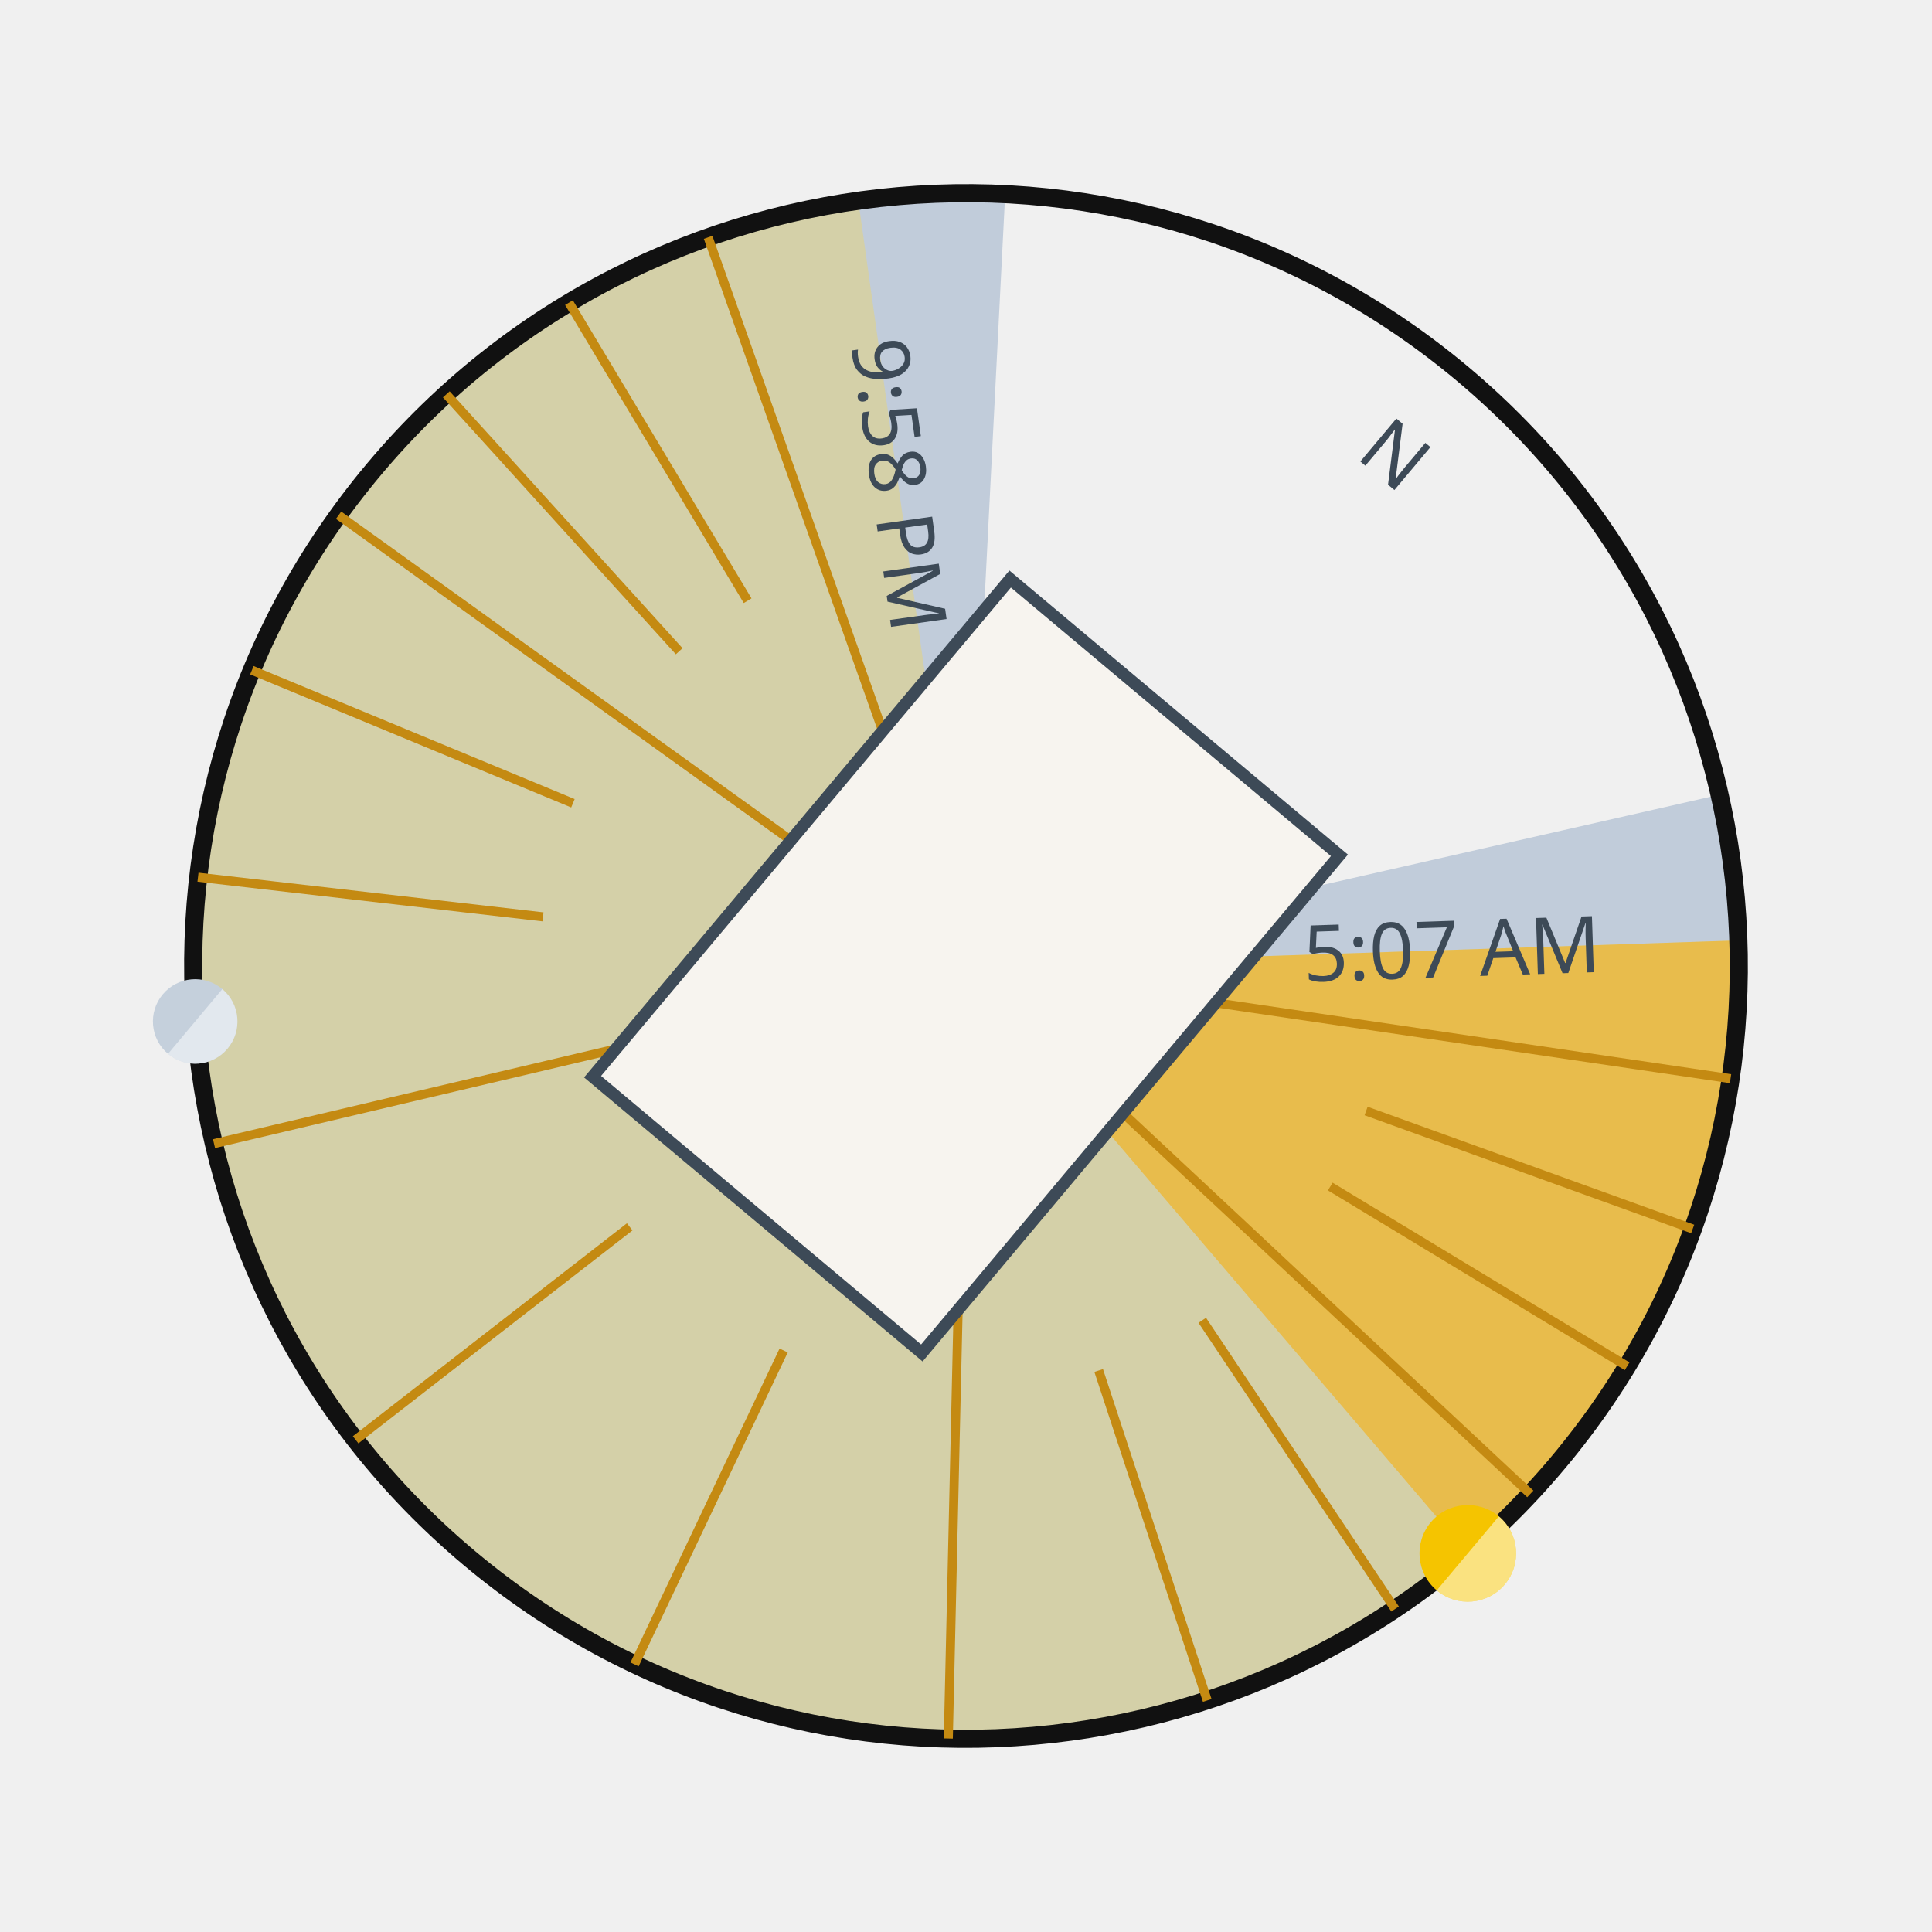
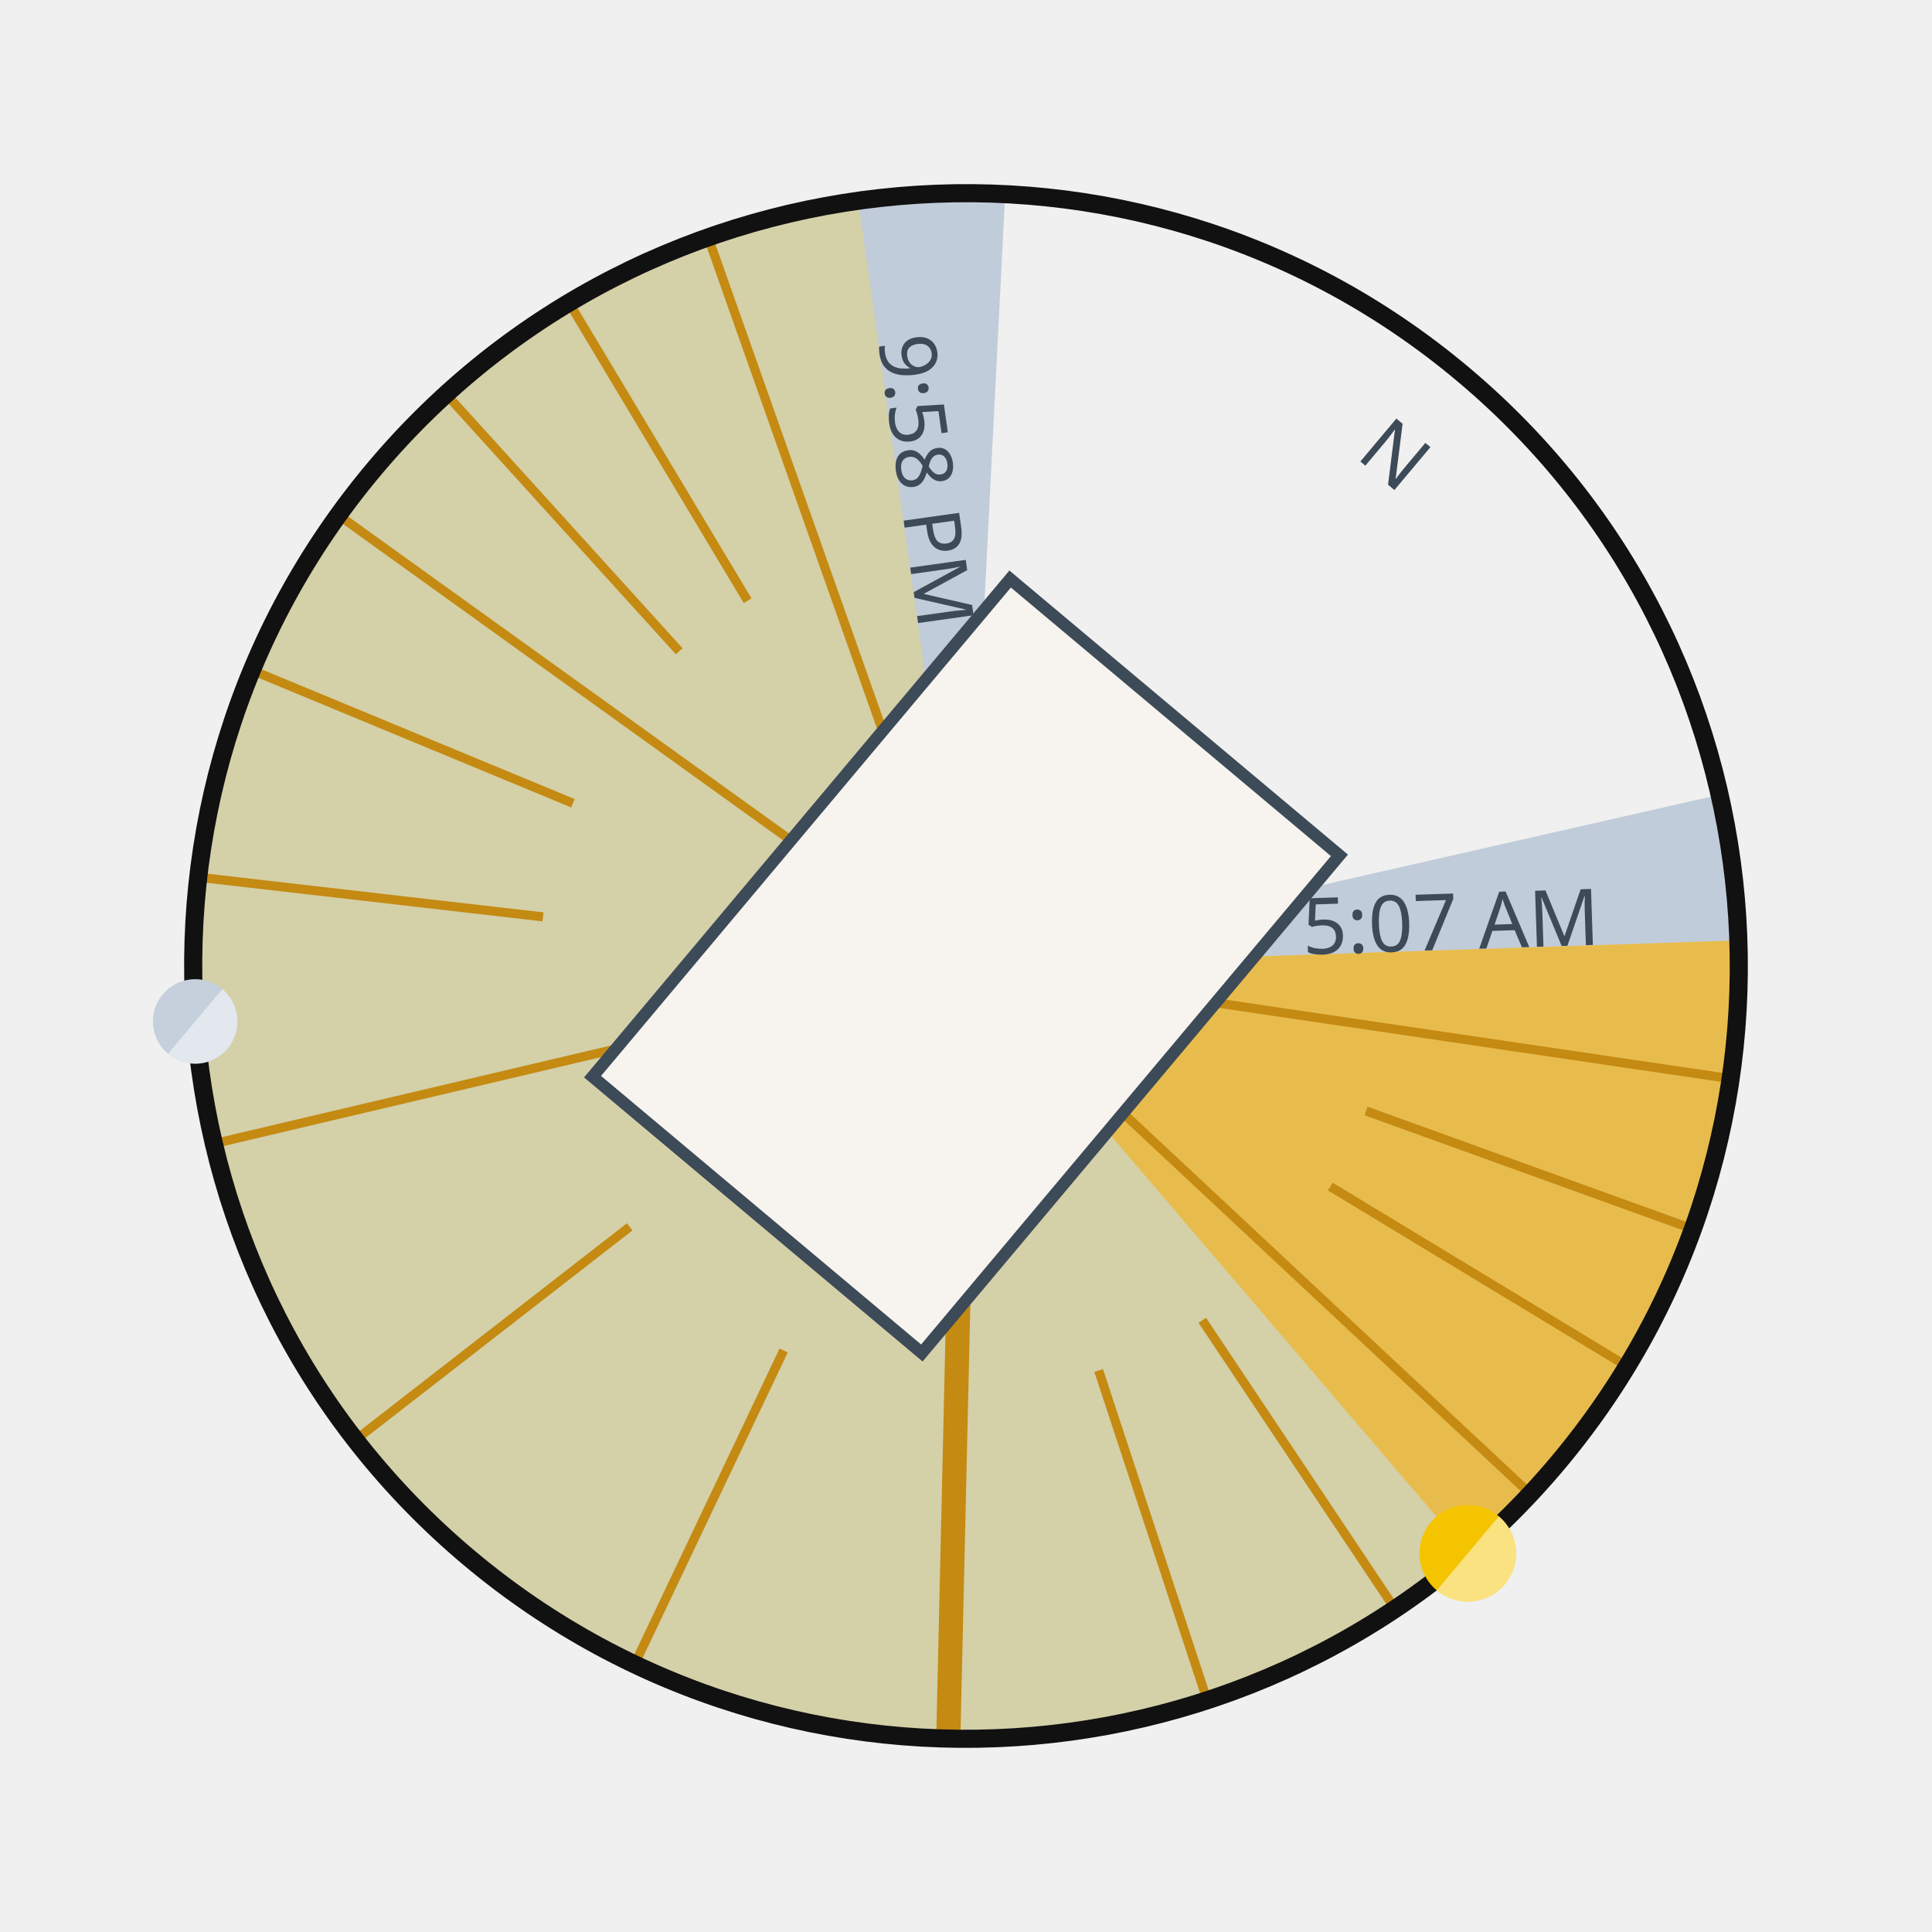
<svg xmlns="http://www.w3.org/2000/svg" width="320" height="320" viewBox="0 0 320 320" font-family="sans-serif" font-size="13">
  <g id="rotation" transform="rotate(40.0 160.0 160.0)">
    <path id="twilight" d="M 160.0 160.0 L 237.4 58.0 A 128.0 128.0 0 1 1 82.8 57.9 Z" fill="#9aafc9" fill-opacity="0.55" />
    <path id="pale" d="M 160.0 160.0 L 255.3 74.5 A 128.0 128.0 0 1 1 64.9 74.4 Z" fill="#f6d84a" fill-opacity="0.35" />
    <path id="rim" d="M 255.3 74.5 A 128.0 128.0 0 1 1 64.9 74.4" fill="none" stroke="#c48a12" stroke-width="1.5" />
    <path id="strong" d="M 160.0 160.0 L 255.3 74.5 A 128.0 128.0 0 0 1 286.2 181.1 Z" fill="#f0b429" fill-opacity="0.72" />
-     <circle id="ring" cx="160.0" cy="160.0" r="128.0" fill="none" stroke="#111111" stroke-width="3" />
    <g id="hours">
      <line x1="184.7" y1="144.8" x2="269.0" y2="92.9" stroke="#c48a12" stroke-width="1.5" />
      <line x1="226.2" y1="135.8" x2="280.2" y2="116.0" stroke="#c48a12" stroke-width="1.5" />
      <line x1="229.7" y1="149.2" x2="286.5" y2="140.4" stroke="#c48a12" stroke-width="1.5" />
      <line x1="189.0" y1="161.6" x2="287.8" y2="166.9" stroke="#c48a12" stroke-width="1.5" />
      <line x1="227.7" y1="179.8" x2="282.9" y2="195.9" stroke="#c48a12" stroke-width="1.5" />
      <line x1="219.9" y1="197.2" x2="268.8" y2="227.5" stroke="#c48a12" stroke-width="1.5" />
-       <line x1="160.0" y1="160.0" x2="240.0" y2="259.9" stroke="#c48a12" stroke-width="1.5" />
+       <line x1="160.0" y1="160.0" x2="240.0" y2="259.9" stroke="#c48a12" stroke-width="4" />
      <line x1="177.8" y1="228.2" x2="192.3" y2="283.9" stroke="#c48a12" stroke-width="1.5" />
      <line x1="145.1" y1="228.9" x2="133.0" y2="285.1" stroke="#c48a12" stroke-width="1.5" />
      <line x1="142.7" y1="183.3" x2="83.5" y2="262.6" stroke="#c48a12" stroke-width="1.5" />
      <line x1="101.1" y1="198.8" x2="53.1" y2="230.5" stroke="#c48a12" stroke-width="1.5" />
      <line x1="92.8" y1="181.2" x2="37.9" y2="198.5" stroke="#c48a12" stroke-width="1.5" />
      <line x1="131.1" y1="162.2" x2="32.4" y2="169.6" stroke="#c48a12" stroke-width="1.5" />
      <line x1="90.1" y1="150.6" x2="33.2" y2="142.8" stroke="#c48a12" stroke-width="1.5" />
      <line x1="93.4" y1="136.9" x2="39.0" y2="118.1" stroke="#c48a12" stroke-width="1.5" />
      <line x1="135.0" y1="145.3" x2="49.7" y2="95.0" stroke="#c48a12" stroke-width="1.5" />
    </g>
+     <circle id="ring" cx="160.0" cy="160.0" r="128.0" fill="none" stroke="#111111" stroke-width="3" />
    <polygon id="house" points="124.4,213.8 124.4,106.2 195.6,106.2 195.6,213.8" fill="#f7f4ef" stroke="#3d4a57" stroke-width="2" />
    <g id="sun">
      <circle cx="286.2" cy="181.1" r="8.0" fill="#f5c400" />
      <path d="M 286.2 173.1 A 8.0 8.0 0 0 1 286.2 189.1 Z" fill="#ffffff" fill-opacity="0.5" />
    </g>
    <g id="moon">
      <circle cx="68.1" cy="249.1" r="7.0" fill="#c5d0dc" />
      <path d="M 68.1 242.1 A 7.0 7.0 0 0 1 68.1 256.1 Z" fill="#ffffff" fill-opacity="0.5" />
    </g>
-     <text id="sunrise" x="219.9" y="106.2" text-anchor="middle" dominant-baseline="middle" fill="#3d4a57" transform="rotate(-41.9 219.9 106.2)">5:07 AM</text>
-     <text id="sunset" x="100.2" y="106.1" text-anchor="middle" dominant-baseline="middle" fill="#3d4a57" transform="rotate(402.0 100.2 106.1)">9:58 PM</text>
+     <text id="sunrise" x="219.9" y="106.2" text-anchor="middle" dominant-baseline="alphabetic" fill="#3d4a57" transform="rotate(-41.9 219.9 106.2)">5:07 AM</text>
+     <text id="sunset" x="100.2" y="106.1" text-anchor="middle" dominant-baseline="alphabetic" fill="#3d4a57" transform="rotate(402.0 100.2 106.1)">9:58 PM</text>
    <text id="north" x="160.0" y="54.0" text-anchor="middle" fill="#3d4a57">N</text>
  </g>
</svg>
